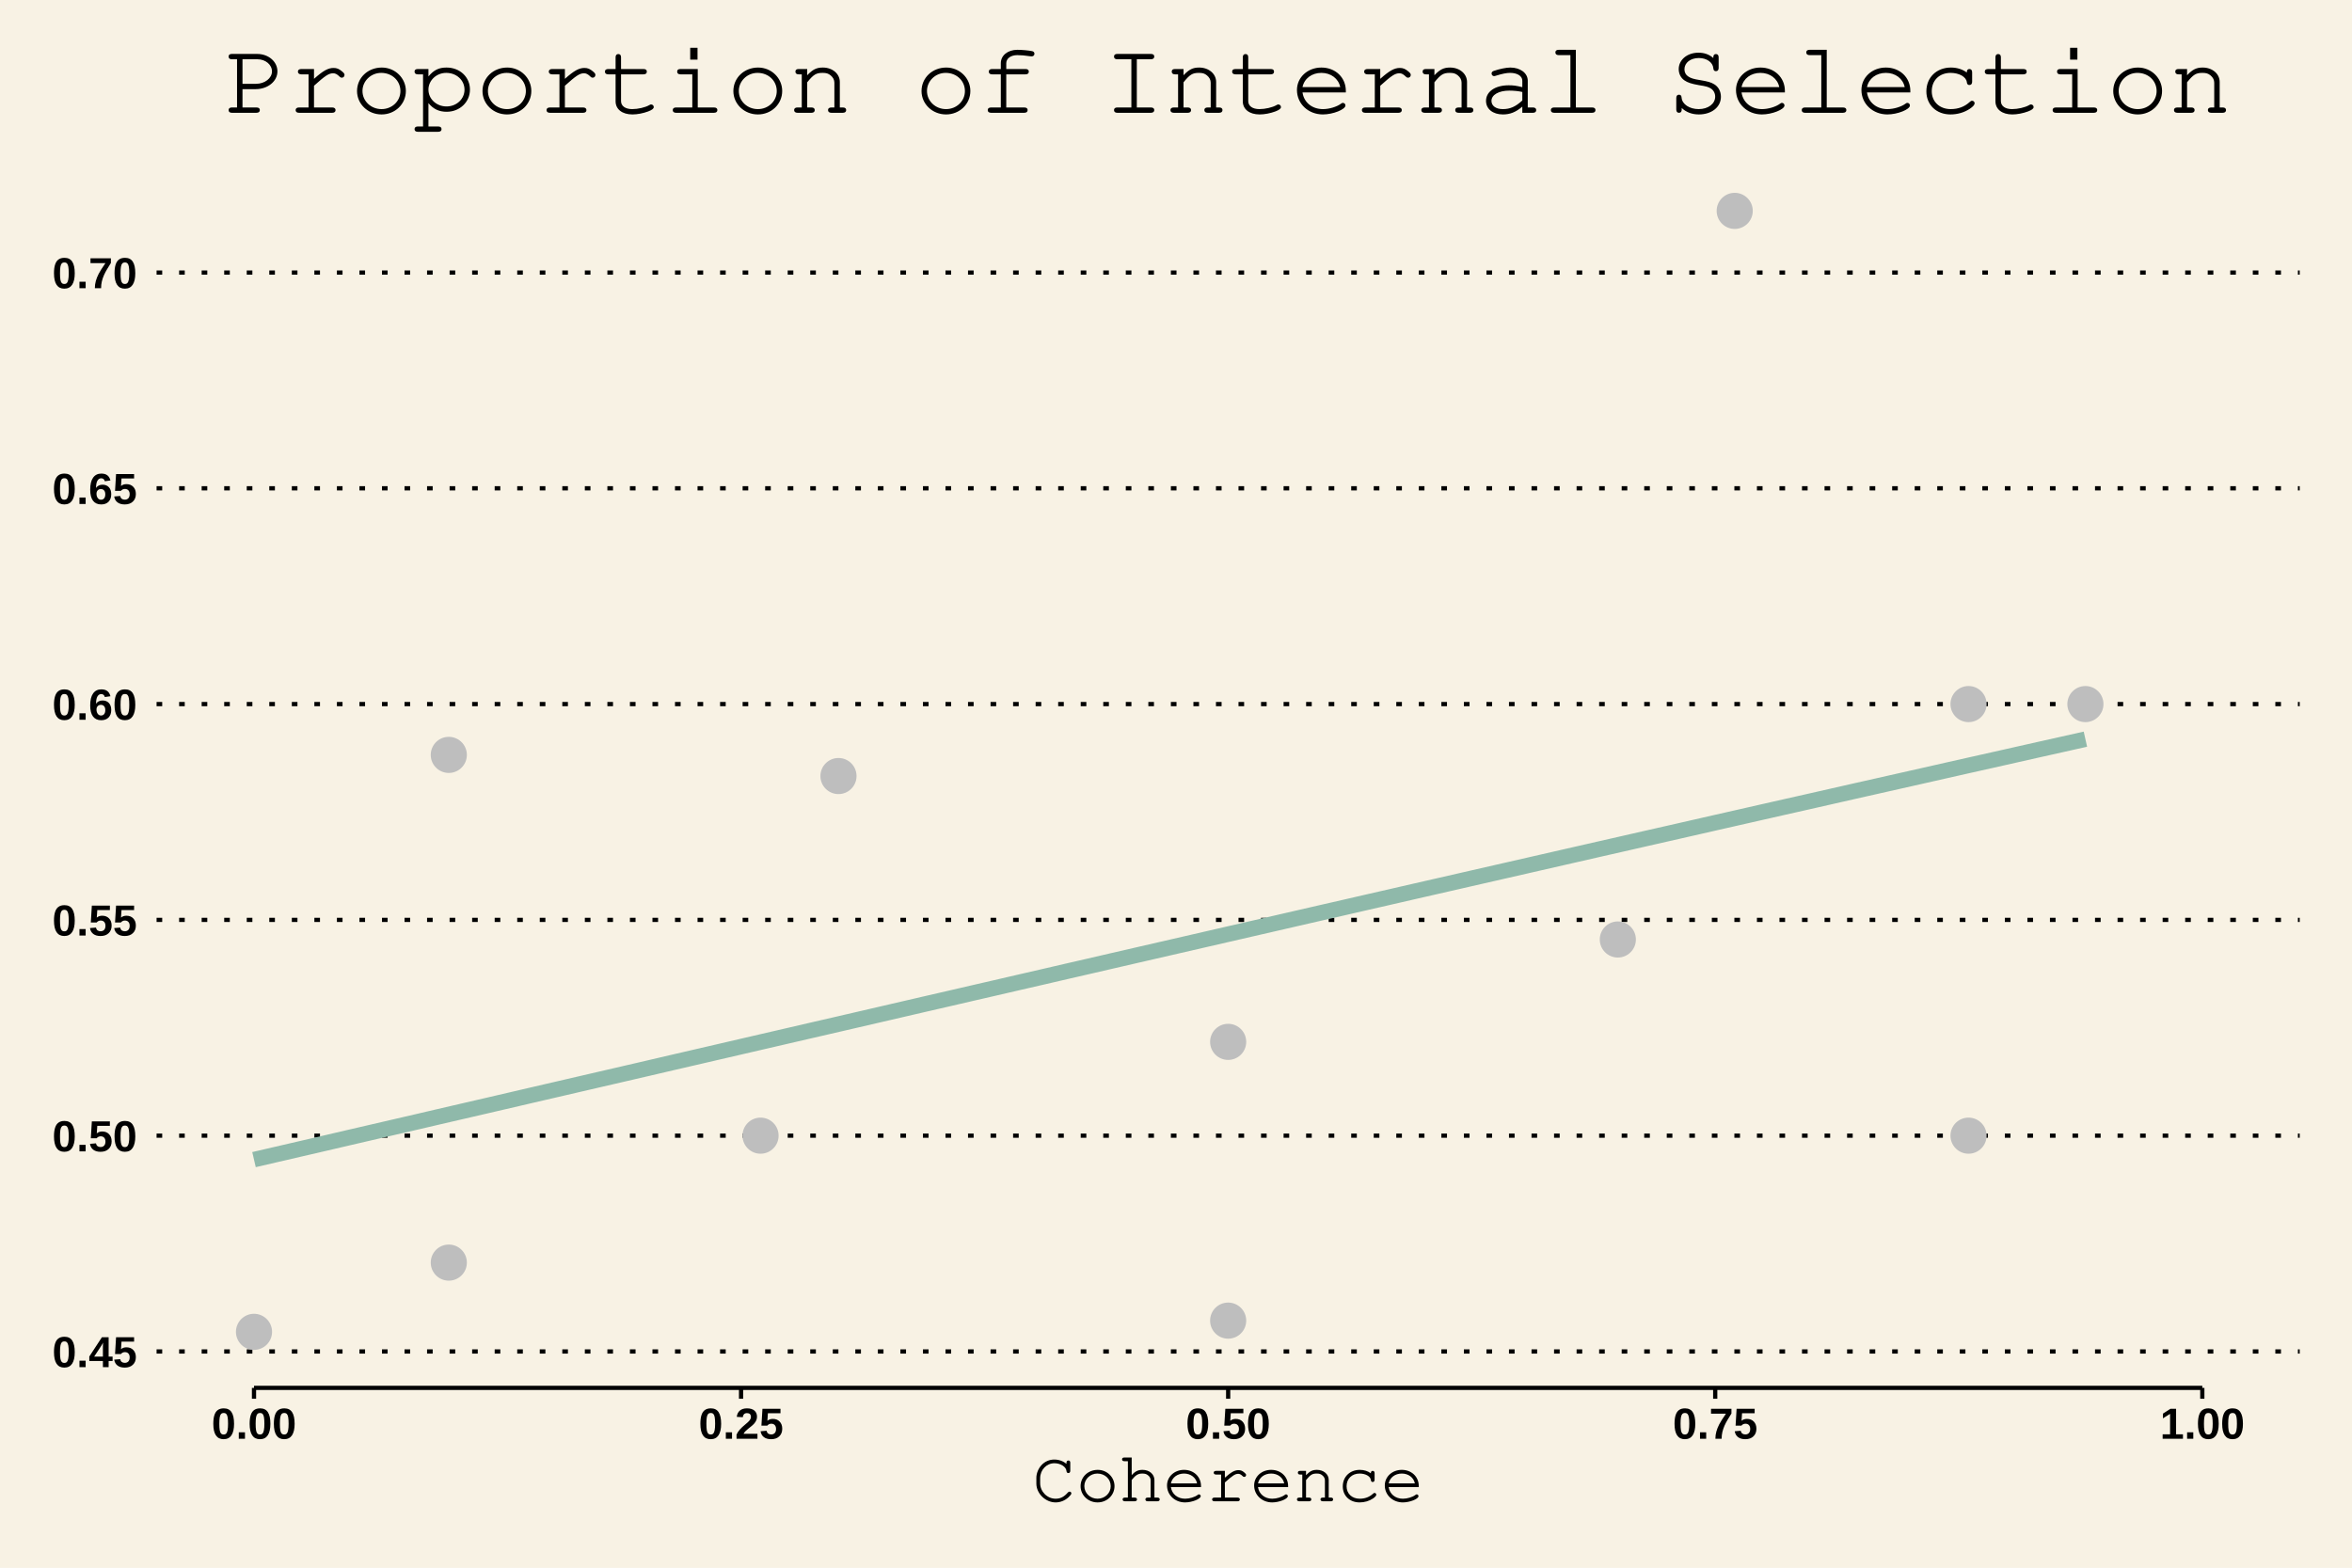
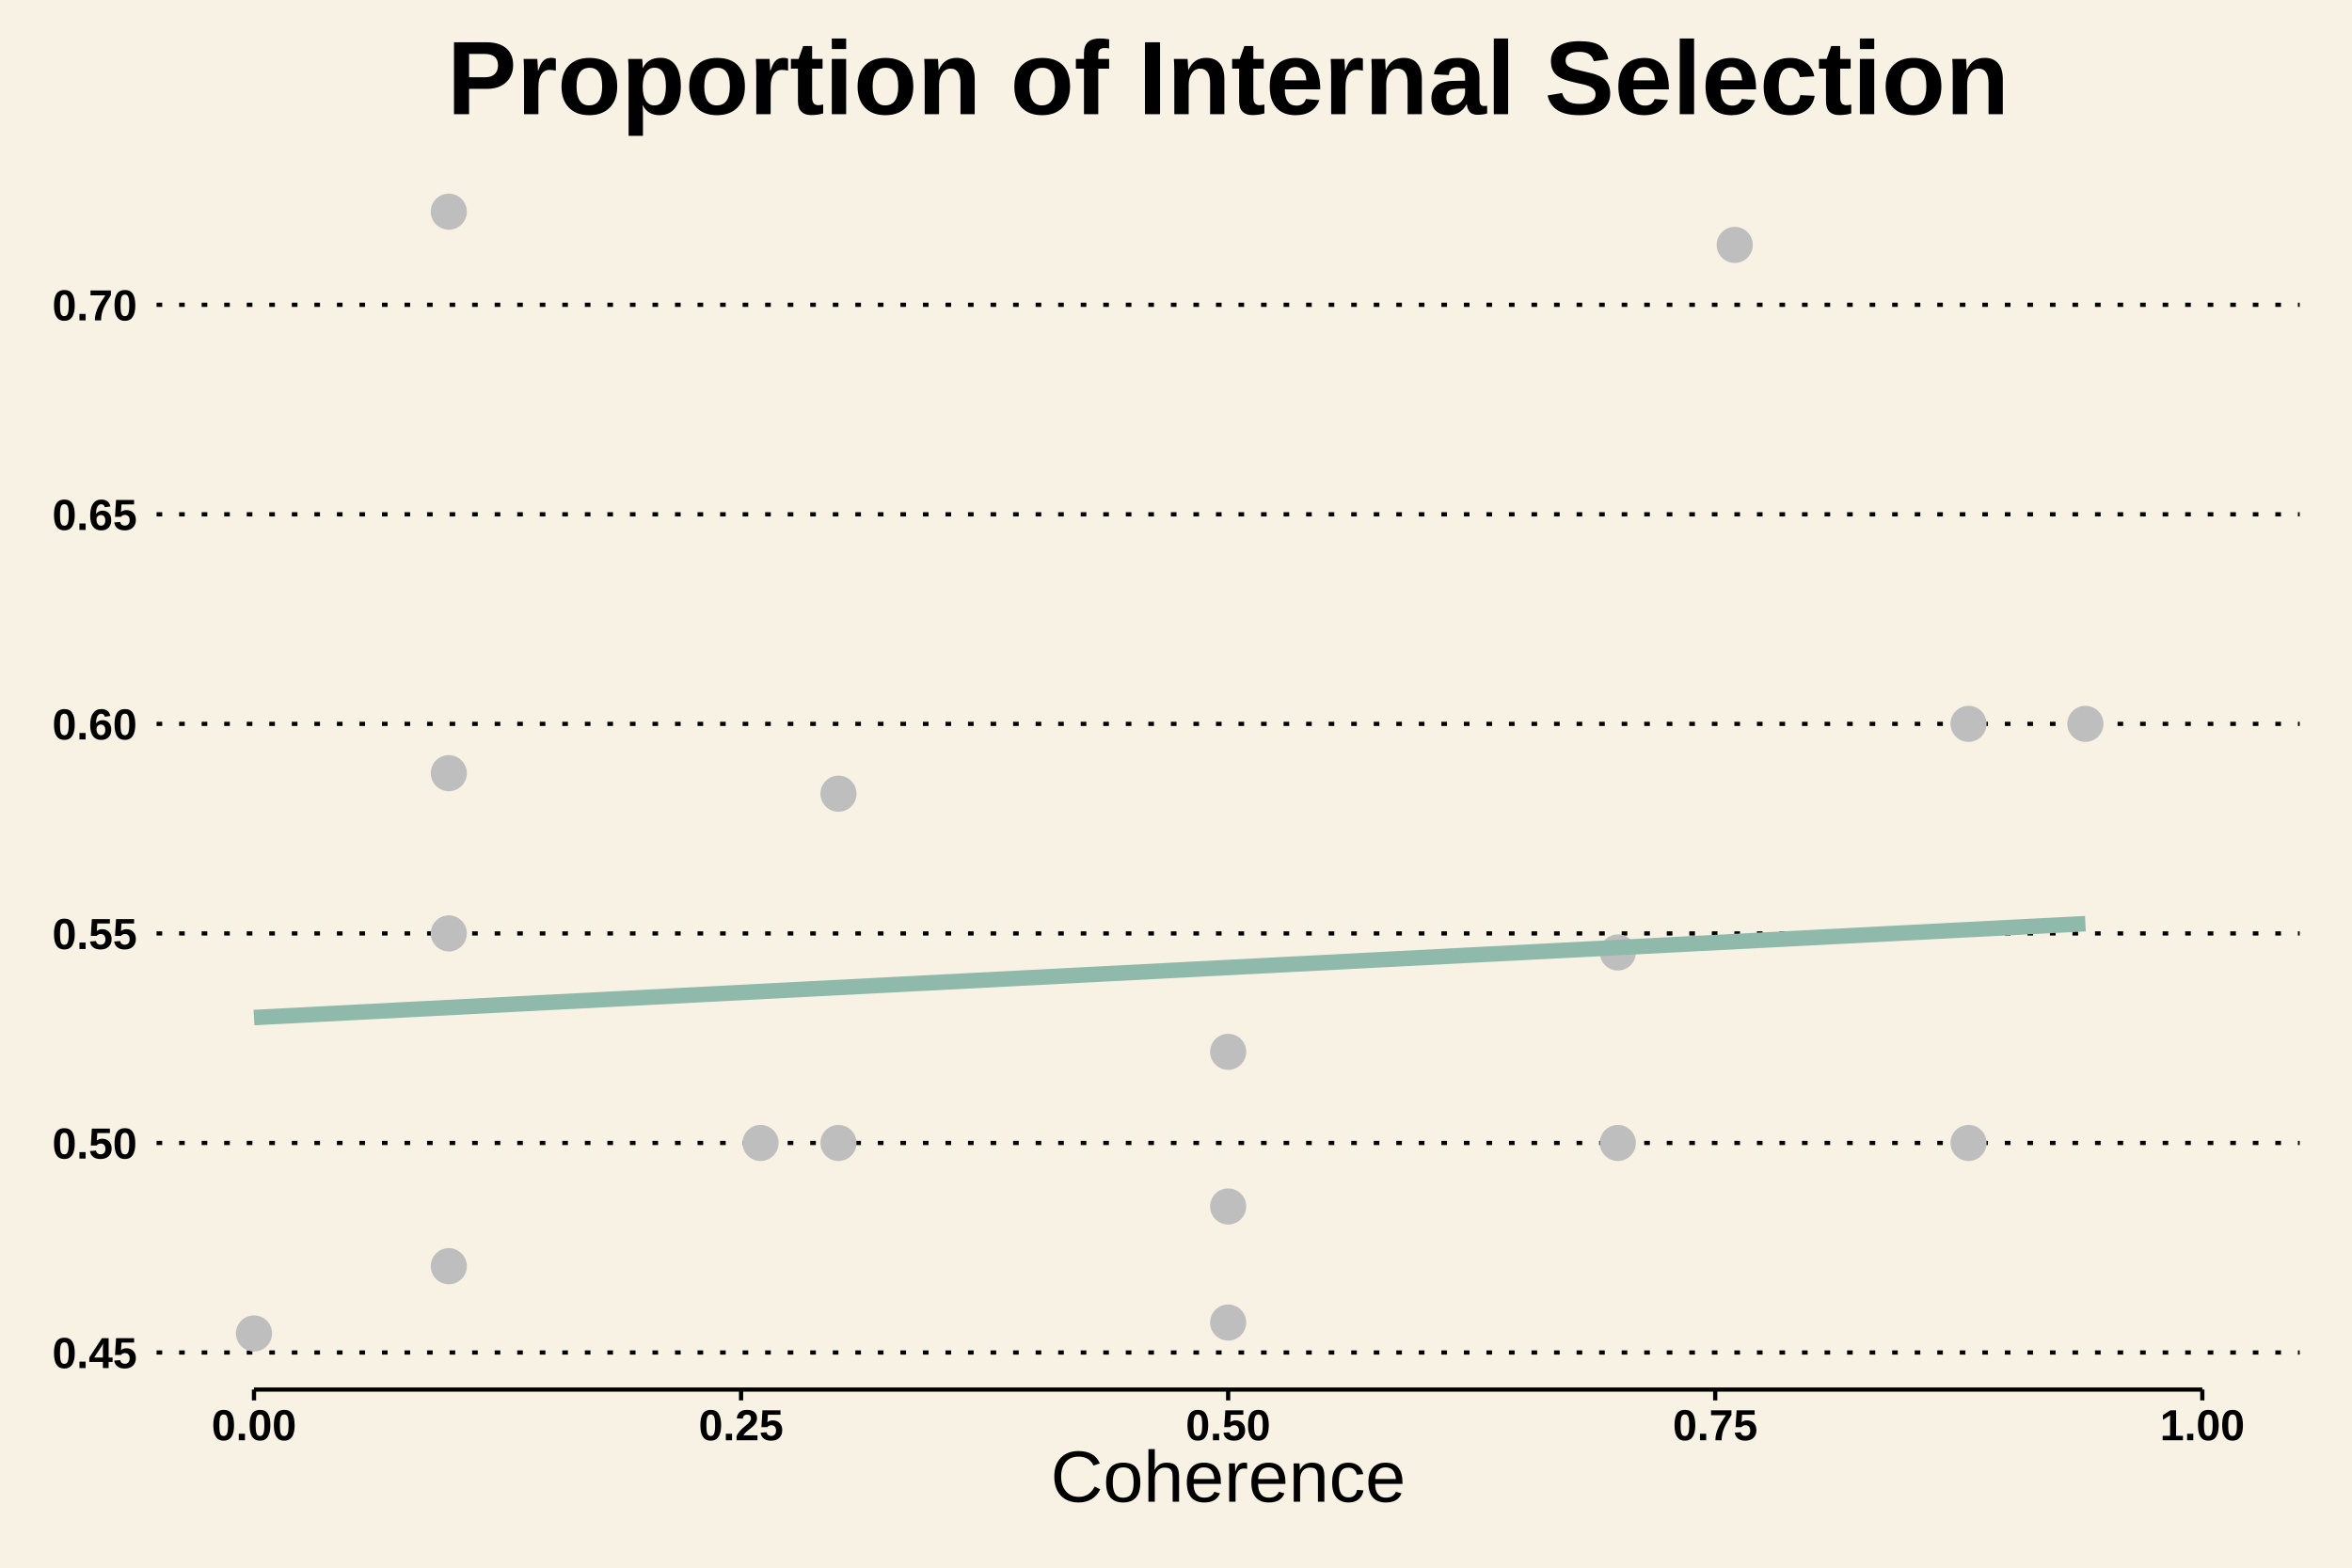
<svg xmlns="http://www.w3.org/2000/svg" class="svglite" width="648.00pt" height="432.00pt" viewBox="0 0 648.00 432.00">
  <defs>
    <style type="text/css">
    .svglite line, .svglite polyline, .svglite polygon, .svglite path, .svglite rect, .svglite circle {
      fill: none;
      stroke: #000000;
      stroke-linecap: round;
      stroke-linejoin: round;
      stroke-miterlimit: 10.00;
+     }
+     .svglite text {
+       white-space: pre;
    }
  </style>
  </defs>
  <rect width="100%" height="100%" style="stroke: none; fill: #F8F2E4;" />
  <defs>
    <clipPath id="cpMC4wMHw2NDguMDB8MC4wMHw0MzIuMDA=">
      <rect x="0.00" y="0.00" width="648.00" height="432.00" />
    </clipPath>
  </defs>
  <g clip-path="url(#cpMC4wMHw2NDguMDB8MC4wMHw0MzIuMDA=)">
    <rect x="-0" y="0" width="648.00" height="432.00" style="stroke-width: 1.16; stroke: none; fill: #F8F2E4;" />
  </g>
  <defs>
-     <clipPath id="cpNDMuMTR8NjMzLjYwfDQyLjY2fDM4Mi40NQ==">
-       <rect x="43.14" y="42.66" width="590.46" height="339.79" />
+     <clipPath id="cpNDMuMTR8NjMzLjYwfDQyLjg3fDM4Mi45MQ==">
+       <rect x="43.14" y="42.87" width="590.46" height="340.04" />
    </clipPath>
  </defs>
-   <g clip-path="url(#cpNDMuMTR8NjMzLjYwfDQyLjY2fDM4Mi40NQ==)">
-     <rect x="43.14" y="42.66" width="590.46" height="339.79" style="stroke-width: 1.16; stroke: none; fill: #F8F2E4;" />
-     <polyline points="43.14,372.42 633.60,372.42 " style="stroke-width: 1.16; stroke-dasharray: 1.55,4.66; stroke-linecap: butt;" />
-     <polyline points="43.14,312.95 633.60,312.95 " style="stroke-width: 1.16; stroke-dasharray: 1.55,4.66; stroke-linecap: butt;" />
-     <polyline points="43.14,253.49 633.60,253.49 " style="stroke-width: 1.16; stroke-dasharray: 1.55,4.66; stroke-linecap: butt;" />
-     <polyline points="43.14,194.02 633.60,194.02 " style="stroke-width: 1.16; stroke-dasharray: 1.55,4.66; stroke-linecap: butt;" />
-     <polyline points="43.14,134.56 633.60,134.56 " style="stroke-width: 1.16; stroke-dasharray: 1.55,4.66; stroke-linecap: butt;" />
-     <polyline points="43.14,75.10 633.60,75.10 " style="stroke-width: 1.16; stroke-dasharray: 1.55,4.66; stroke-linecap: butt;" />
-     <circle cx="69.98" cy="367.01" r="4.62" style="stroke-width: 0.71; stroke: #BEBEBE; fill: #BEBEBE;" />
-     <circle cx="123.65" cy="347.93" r="4.62" style="stroke-width: 0.71; stroke: #BEBEBE; fill: #BEBEBE;" />
-     <circle cx="123.65" cy="208.02" r="4.62" style="stroke-width: 0.71; stroke: #BEBEBE; fill: #BEBEBE;" />
-     <circle cx="209.54" cy="312.95" r="4.62" style="stroke-width: 0.71; stroke: #BEBEBE; fill: #BEBEBE;" />
-     <circle cx="231.01" cy="213.85" r="4.62" style="stroke-width: 0.71; stroke: #BEBEBE; fill: #BEBEBE;" />
-     <circle cx="338.37" cy="287.10" r="4.62" style="stroke-width: 0.71; stroke: #BEBEBE; fill: #BEBEBE;" />
-     <circle cx="338.37" cy="363.92" r="4.62" style="stroke-width: 0.71; stroke: #BEBEBE; fill: #BEBEBE;" />
-     <circle cx="445.73" cy="258.89" r="4.62" style="stroke-width: 0.71; stroke: #BEBEBE; fill: #BEBEBE;" />
-     <circle cx="477.93" cy="58.11" r="4.62" style="stroke-width: 0.71; stroke: #BEBEBE; fill: #BEBEBE;" />
-     <circle cx="542.35" cy="312.95" r="4.62" style="stroke-width: 0.71; stroke: #BEBEBE; fill: #BEBEBE;" />
-     <circle cx="542.35" cy="194.02" r="4.62" style="stroke-width: 0.71; stroke: #BEBEBE; fill: #BEBEBE;" />
-     <circle cx="574.55" cy="194.02" r="4.62" style="stroke-width: 0.71; stroke: #BEBEBE; fill: #BEBEBE;" />
-     <polyline points="69.98,319.55 76.36,318.07 82.75,316.59 89.14,315.11 95.52,313.62 101.91,312.14 108.30,310.66 114.69,309.18 121.07,307.69 127.46,306.21 133.85,304.73 140.23,303.25 146.62,301.76 153.01,300.28 159.39,298.80 165.78,297.32 172.17,295.84 178.56,294.36 184.94,292.87 191.33,291.39 197.72,289.91 204.10,288.43 210.49,286.95 216.88,285.47 223.27,283.99 229.65,282.52 236.04,281.04 242.43,279.56 248.81,278.08 255.20,276.60 261.59,275.13 267.97,273.65 274.36,272.18 280.75,270.70 287.14,269.23 293.52,267.75 299.91,266.28 306.30,264.80 312.68,263.33 319.07,261.86 325.46,260.39 331.85,258.92 338.23,257.45 344.62,255.98 351.01,254.51 357.39,253.04 363.78,251.57 370.17,250.11 376.55,248.64 382.94,247.18 389.33,245.71 395.72,244.25 402.10,242.79 408.49,241.33 414.88,239.87 421.26,238.41 427.65,236.95 434.04,235.49 440.43,234.03 446.81,232.58 453.20,231.12 459.59,229.67 465.97,228.22 472.36,226.76 478.75,225.31 485.13,223.86 491.52,222.41 497.91,220.97 504.30,219.52 510.68,218.07 517.07,216.63 523.46,215.19 529.84,213.75 536.23,212.30 542.62,210.86 549.01,209.43 555.39,207.99 561.78,206.55 568.17,205.12 574.55,203.69 " style="stroke-width: 4.27; stroke: #8FB9AA; stroke-linecap: butt;" />
-     <rect x="43.14" y="42.66" width="590.46" height="339.79" style="stroke-width: 1.16; stroke: none;" />
+   <g clip-path="url(#cpNDMuMTR8NjMzLjYwfDQyLjg3fDM4Mi45MQ==)">
+     <rect x="43.14" y="42.87" width="590.46" height="340.04" style="stroke-width: 1.16; stroke: none; fill: #F8F2E4;" />
+     <polyline points="43.14,372.70 633.60,372.70 " style="stroke-width: 1.16; stroke-dasharray: 1.55,4.66; stroke-linecap: butt;" />
+     <polyline points="43.14,314.96 633.60,314.96 " style="stroke-width: 1.16; stroke-dasharray: 1.55,4.66; stroke-linecap: butt;" />
+     <polyline points="43.14,257.22 633.60,257.22 " style="stroke-width: 1.16; stroke-dasharray: 1.55,4.66; stroke-linecap: butt;" />
+     <polyline points="43.14,199.47 633.60,199.47 " style="stroke-width: 1.16; stroke-dasharray: 1.55,4.66; stroke-linecap: butt;" />
+     <polyline points="43.14,141.73 633.60,141.73 " style="stroke-width: 1.16; stroke-dasharray: 1.55,4.66; stroke-linecap: butt;" />
+     <polyline points="43.14,83.99 633.60,83.99 " style="stroke-width: 1.16; stroke-dasharray: 1.55,4.66; stroke-linecap: butt;" />
+     <circle cx="69.98" cy="367.45" r="4.62" style="stroke-width: 0.71; stroke: #BEBEBE; fill: #BEBEBE;" />
+     <circle cx="123.65" cy="348.92" r="4.62" style="stroke-width: 0.71; stroke: #BEBEBE; fill: #BEBEBE;" />
+     <circle cx="123.65" cy="257.22" r="4.62" style="stroke-width: 0.71; stroke: #BEBEBE; fill: #BEBEBE;" />
+     <circle cx="123.65" cy="213.06" r="4.62" style="stroke-width: 0.71; stroke: #BEBEBE; fill: #BEBEBE;" />
+     <circle cx="123.65" cy="58.33" r="4.62" style="stroke-width: 0.71; stroke: #BEBEBE; fill: #BEBEBE;" />
+     <circle cx="209.54" cy="314.96" r="4.62" style="stroke-width: 0.71; stroke: #BEBEBE; fill: #BEBEBE;" />
+     <circle cx="231.01" cy="218.72" r="4.62" style="stroke-width: 0.71; stroke: #BEBEBE; fill: #BEBEBE;" />
+     <circle cx="231.01" cy="314.96" r="4.62" style="stroke-width: 0.71; stroke: #BEBEBE; fill: #BEBEBE;" />
+     <circle cx="338.37" cy="289.85" r="4.62" style="stroke-width: 0.71; stroke: #BEBEBE; fill: #BEBEBE;" />
+     <circle cx="338.37" cy="364.45" r="4.62" style="stroke-width: 0.71; stroke: #BEBEBE; fill: #BEBEBE;" />
+     <circle cx="338.37" cy="332.46" r="4.62" style="stroke-width: 0.71; stroke: #BEBEBE; fill: #BEBEBE;" />
+     <circle cx="445.73" cy="262.47" r="4.62" style="stroke-width: 0.71; stroke: #BEBEBE; fill: #BEBEBE;" />
+     <circle cx="445.73" cy="314.96" r="4.62" style="stroke-width: 0.71; stroke: #BEBEBE; fill: #BEBEBE;" />
+     <circle cx="477.93" cy="67.49" r="4.62" style="stroke-width: 0.71; stroke: #BEBEBE; fill: #BEBEBE;" />
+     <circle cx="542.35" cy="314.96" r="4.62" style="stroke-width: 0.71; stroke: #BEBEBE; fill: #BEBEBE;" />
+     <circle cx="542.35" cy="199.47" r="4.62" style="stroke-width: 0.71; stroke: #BEBEBE; fill: #BEBEBE;" />
+     <circle cx="574.55" cy="199.47" r="4.62" style="stroke-width: 0.71; stroke: #BEBEBE; fill: #BEBEBE;" />
+     <polyline points="69.98,280.40 76.36,280.08 82.75,279.75 89.14,279.42 95.52,279.09 101.91,278.76 108.30,278.43 114.69,278.10 121.07,277.78 127.46,277.45 133.85,277.12 140.23,276.79 146.62,276.46 153.01,276.13 159.39,275.81 165.78,275.48 172.17,275.15 178.56,274.82 184.94,274.49 191.33,274.16 197.72,273.84 204.10,273.51 210.49,273.18 216.88,272.85 223.27,272.52 229.65,272.20 236.04,271.87 242.43,271.54 248.81,271.21 255.20,270.88 261.59,270.56 267.97,270.23 274.36,269.90 280.75,269.57 287.14,269.25 293.52,268.92 299.91,268.59 306.30,268.26 312.68,267.94 319.07,267.61 325.46,267.28 331.85,266.95 338.23,266.62 344.62,266.30 351.01,265.97 357.39,265.64 363.78,265.32 370.17,264.99 376.55,264.66 382.94,264.33 389.33,264.01 395.72,263.68 402.10,263.35 408.49,263.02 414.88,262.70 421.26,262.37 427.65,262.04 434.04,261.72 440.43,261.39 446.81,261.06 453.20,260.74 459.59,260.41 465.97,260.08 472.36,259.76 478.75,259.43 485.13,259.10 491.52,258.78 497.91,258.45 504.30,258.12 510.68,257.80 517.07,257.47 523.46,257.14 529.84,256.82 536.23,256.49 542.62,256.16 549.01,255.84 555.39,255.51 561.78,255.18 568.17,254.86 574.55,254.53 " style="stroke-width: 4.27; stroke: #8FB9AA; stroke-linecap: butt;" />
+     <rect x="43.14" y="42.87" width="590.46" height="340.04" style="stroke-width: 1.16; stroke: none;" />
  </g>
  <g clip-path="url(#cpMC4wMHw2NDguMDB8MC4wMHw0MzIuMDA=)">
-     <text x="37.76" y="376.74" text-anchor="end" style="font-size: 12.00px; font-weight: bold; font-family: Arial;" textLength="23.36px" lengthAdjust="spacingAndGlyphs">0.45</text>
-     <text x="37.76" y="317.27" text-anchor="end" style="font-size: 12.00px; font-weight: bold; font-family: Arial;" textLength="23.36px" lengthAdjust="spacingAndGlyphs">0.50</text>
-     <text x="37.76" y="257.81" text-anchor="end" style="font-size: 12.00px; font-weight: bold; font-family: Arial;" textLength="23.36px" lengthAdjust="spacingAndGlyphs">0.55</text>
-     <text x="37.76" y="198.34" text-anchor="end" style="font-size: 12.00px; font-weight: bold; font-family: Arial;" textLength="23.36px" lengthAdjust="spacingAndGlyphs">0.60</text>
-     <text x="37.76" y="138.88" text-anchor="end" style="font-size: 12.00px; font-weight: bold; font-family: Arial;" textLength="23.36px" lengthAdjust="spacingAndGlyphs">0.65</text>
-     <text x="37.76" y="79.42" text-anchor="end" style="font-size: 12.00px; font-weight: bold; font-family: Arial;" textLength="23.36px" lengthAdjust="spacingAndGlyphs">0.70</text>
-     <polyline points="69.98,382.45 606.76,382.45 " style="stroke-width: 1.16; stroke-linecap: butt;" />
-     <polyline points="69.98,385.44 69.98,382.45 " style="stroke-width: 1.16; stroke-linecap: butt;" />
-     <polyline points="204.17,385.44 204.17,382.45 " style="stroke-width: 1.16; stroke-linecap: butt;" />
-     <polyline points="338.37,385.44 338.37,382.45 " style="stroke-width: 1.16; stroke-linecap: butt;" />
-     <polyline points="472.56,385.44 472.56,382.45 " style="stroke-width: 1.16; stroke-linecap: butt;" />
-     <polyline points="606.76,385.44 606.76,382.45 " style="stroke-width: 1.16; stroke-linecap: butt;" />
-     <text x="69.98" y="396.47" text-anchor="middle" style="font-size: 12.00px; font-weight: bold; font-family: Arial;" textLength="23.36px" lengthAdjust="spacingAndGlyphs">0.00</text>
-     <text x="204.17" y="396.47" text-anchor="middle" style="font-size: 12.00px; font-weight: bold; font-family: Arial;" textLength="23.36px" lengthAdjust="spacingAndGlyphs">0.25</text>
-     <text x="338.37" y="396.47" text-anchor="middle" style="font-size: 12.00px; font-weight: bold; font-family: Arial;" textLength="23.36px" lengthAdjust="spacingAndGlyphs">0.50</text>
-     <text x="472.56" y="396.47" text-anchor="middle" style="font-size: 12.00px; font-weight: bold; font-family: Arial;" textLength="23.36px" lengthAdjust="spacingAndGlyphs">0.75</text>
-     <text x="606.76" y="396.47" text-anchor="middle" style="font-size: 12.00px; font-weight: bold; font-family: Arial;" textLength="23.36px" lengthAdjust="spacingAndGlyphs">1.00</text>
-     <text x="338.37" y="413.70" text-anchor="middle" style="font-size: 20.00px; font-weight: 0; font-family: Courier;" textLength="108.02px" lengthAdjust="spacingAndGlyphs">Coherence</text>
-     <text x="338.37" y="31.08" text-anchor="middle" style="font-size: 28.80px; font-weight: 0; font-family: Courier;" textLength="552.96px" lengthAdjust="spacingAndGlyphs">Proportion of Internal Selection</text>
+     <text x="37.76" y="377.00" text-anchor="end" style="font-size: 12.00px; font-weight: bold; font-family: &quot;Arial&quot;;" textLength="23.36px" lengthAdjust="spacingAndGlyphs">0.45</text>
+     <text x="37.76" y="319.26" text-anchor="end" style="font-size: 12.00px; font-weight: bold; font-family: &quot;Arial&quot;;" textLength="23.36px" lengthAdjust="spacingAndGlyphs">0.50</text>
+     <text x="37.76" y="261.52" text-anchor="end" style="font-size: 12.00px; font-weight: bold; font-family: &quot;Arial&quot;;" textLength="23.36px" lengthAdjust="spacingAndGlyphs">0.55</text>
+     <text x="37.76" y="203.77" text-anchor="end" style="font-size: 12.00px; font-weight: bold; font-family: &quot;Arial&quot;;" textLength="23.36px" lengthAdjust="spacingAndGlyphs">0.60</text>
+     <text x="37.76" y="146.03" text-anchor="end" style="font-size: 12.00px; font-weight: bold; font-family: &quot;Arial&quot;;" textLength="23.36px" lengthAdjust="spacingAndGlyphs">0.65</text>
+     <text x="37.76" y="88.29" text-anchor="end" style="font-size: 12.00px; font-weight: bold; font-family: &quot;Arial&quot;;" textLength="23.36px" lengthAdjust="spacingAndGlyphs">0.70</text>
+     <polyline points="69.98,382.91 606.76,382.91 " style="stroke-width: 1.16; stroke-linecap: butt;" />
+     <polyline points="69.98,385.90 69.98,382.91 " style="stroke-width: 1.16; stroke-linecap: butt;" />
+     <polyline points="204.17,385.90 204.17,382.91 " style="stroke-width: 1.16; stroke-linecap: butt;" />
+     <polyline points="338.37,385.90 338.37,382.91 " style="stroke-width: 1.16; stroke-linecap: butt;" />
+     <polyline points="472.56,385.90 472.56,382.91 " style="stroke-width: 1.16; stroke-linecap: butt;" />
+     <polyline points="606.76,385.90 606.76,382.91 " style="stroke-width: 1.16; stroke-linecap: butt;" />
+     <text x="69.98" y="396.88" text-anchor="middle" style="font-size: 12.00px; font-weight: bold; font-family: &quot;Arial&quot;;" textLength="23.36px" lengthAdjust="spacingAndGlyphs">0.00</text>
+     <text x="204.17" y="396.88" text-anchor="middle" style="font-size: 12.00px; font-weight: bold; font-family: &quot;Arial&quot;;" textLength="23.36px" lengthAdjust="spacingAndGlyphs">0.25</text>
+     <text x="338.37" y="396.88" text-anchor="middle" style="font-size: 12.00px; font-weight: bold; font-family: &quot;Arial&quot;;" textLength="23.36px" lengthAdjust="spacingAndGlyphs">0.50</text>
+     <text x="472.56" y="396.88" text-anchor="middle" style="font-size: 12.00px; font-weight: bold; font-family: &quot;Arial&quot;;" textLength="23.36px" lengthAdjust="spacingAndGlyphs">0.75</text>
+     <text x="606.76" y="396.88" text-anchor="middle" style="font-size: 12.00px; font-weight: bold; font-family: &quot;Arial&quot;;" textLength="23.36px" lengthAdjust="spacingAndGlyphs">1.00</text>
+     <text x="338.37" y="413.83" text-anchor="middle" style="font-size: 20.00px; font-family: &quot;Arial&quot;;" textLength="108.02px" lengthAdjust="spacingAndGlyphs">Coherence</text>
+     <text x="338.37" y="31.46" text-anchor="middle" style="font-size: 28.80px; font-weight: bold; font-family: &quot;Arial&quot;;" textLength="552.96px" lengthAdjust="spacingAndGlyphs">Proportion of Internal Selection</text>
  </g>
</svg>
